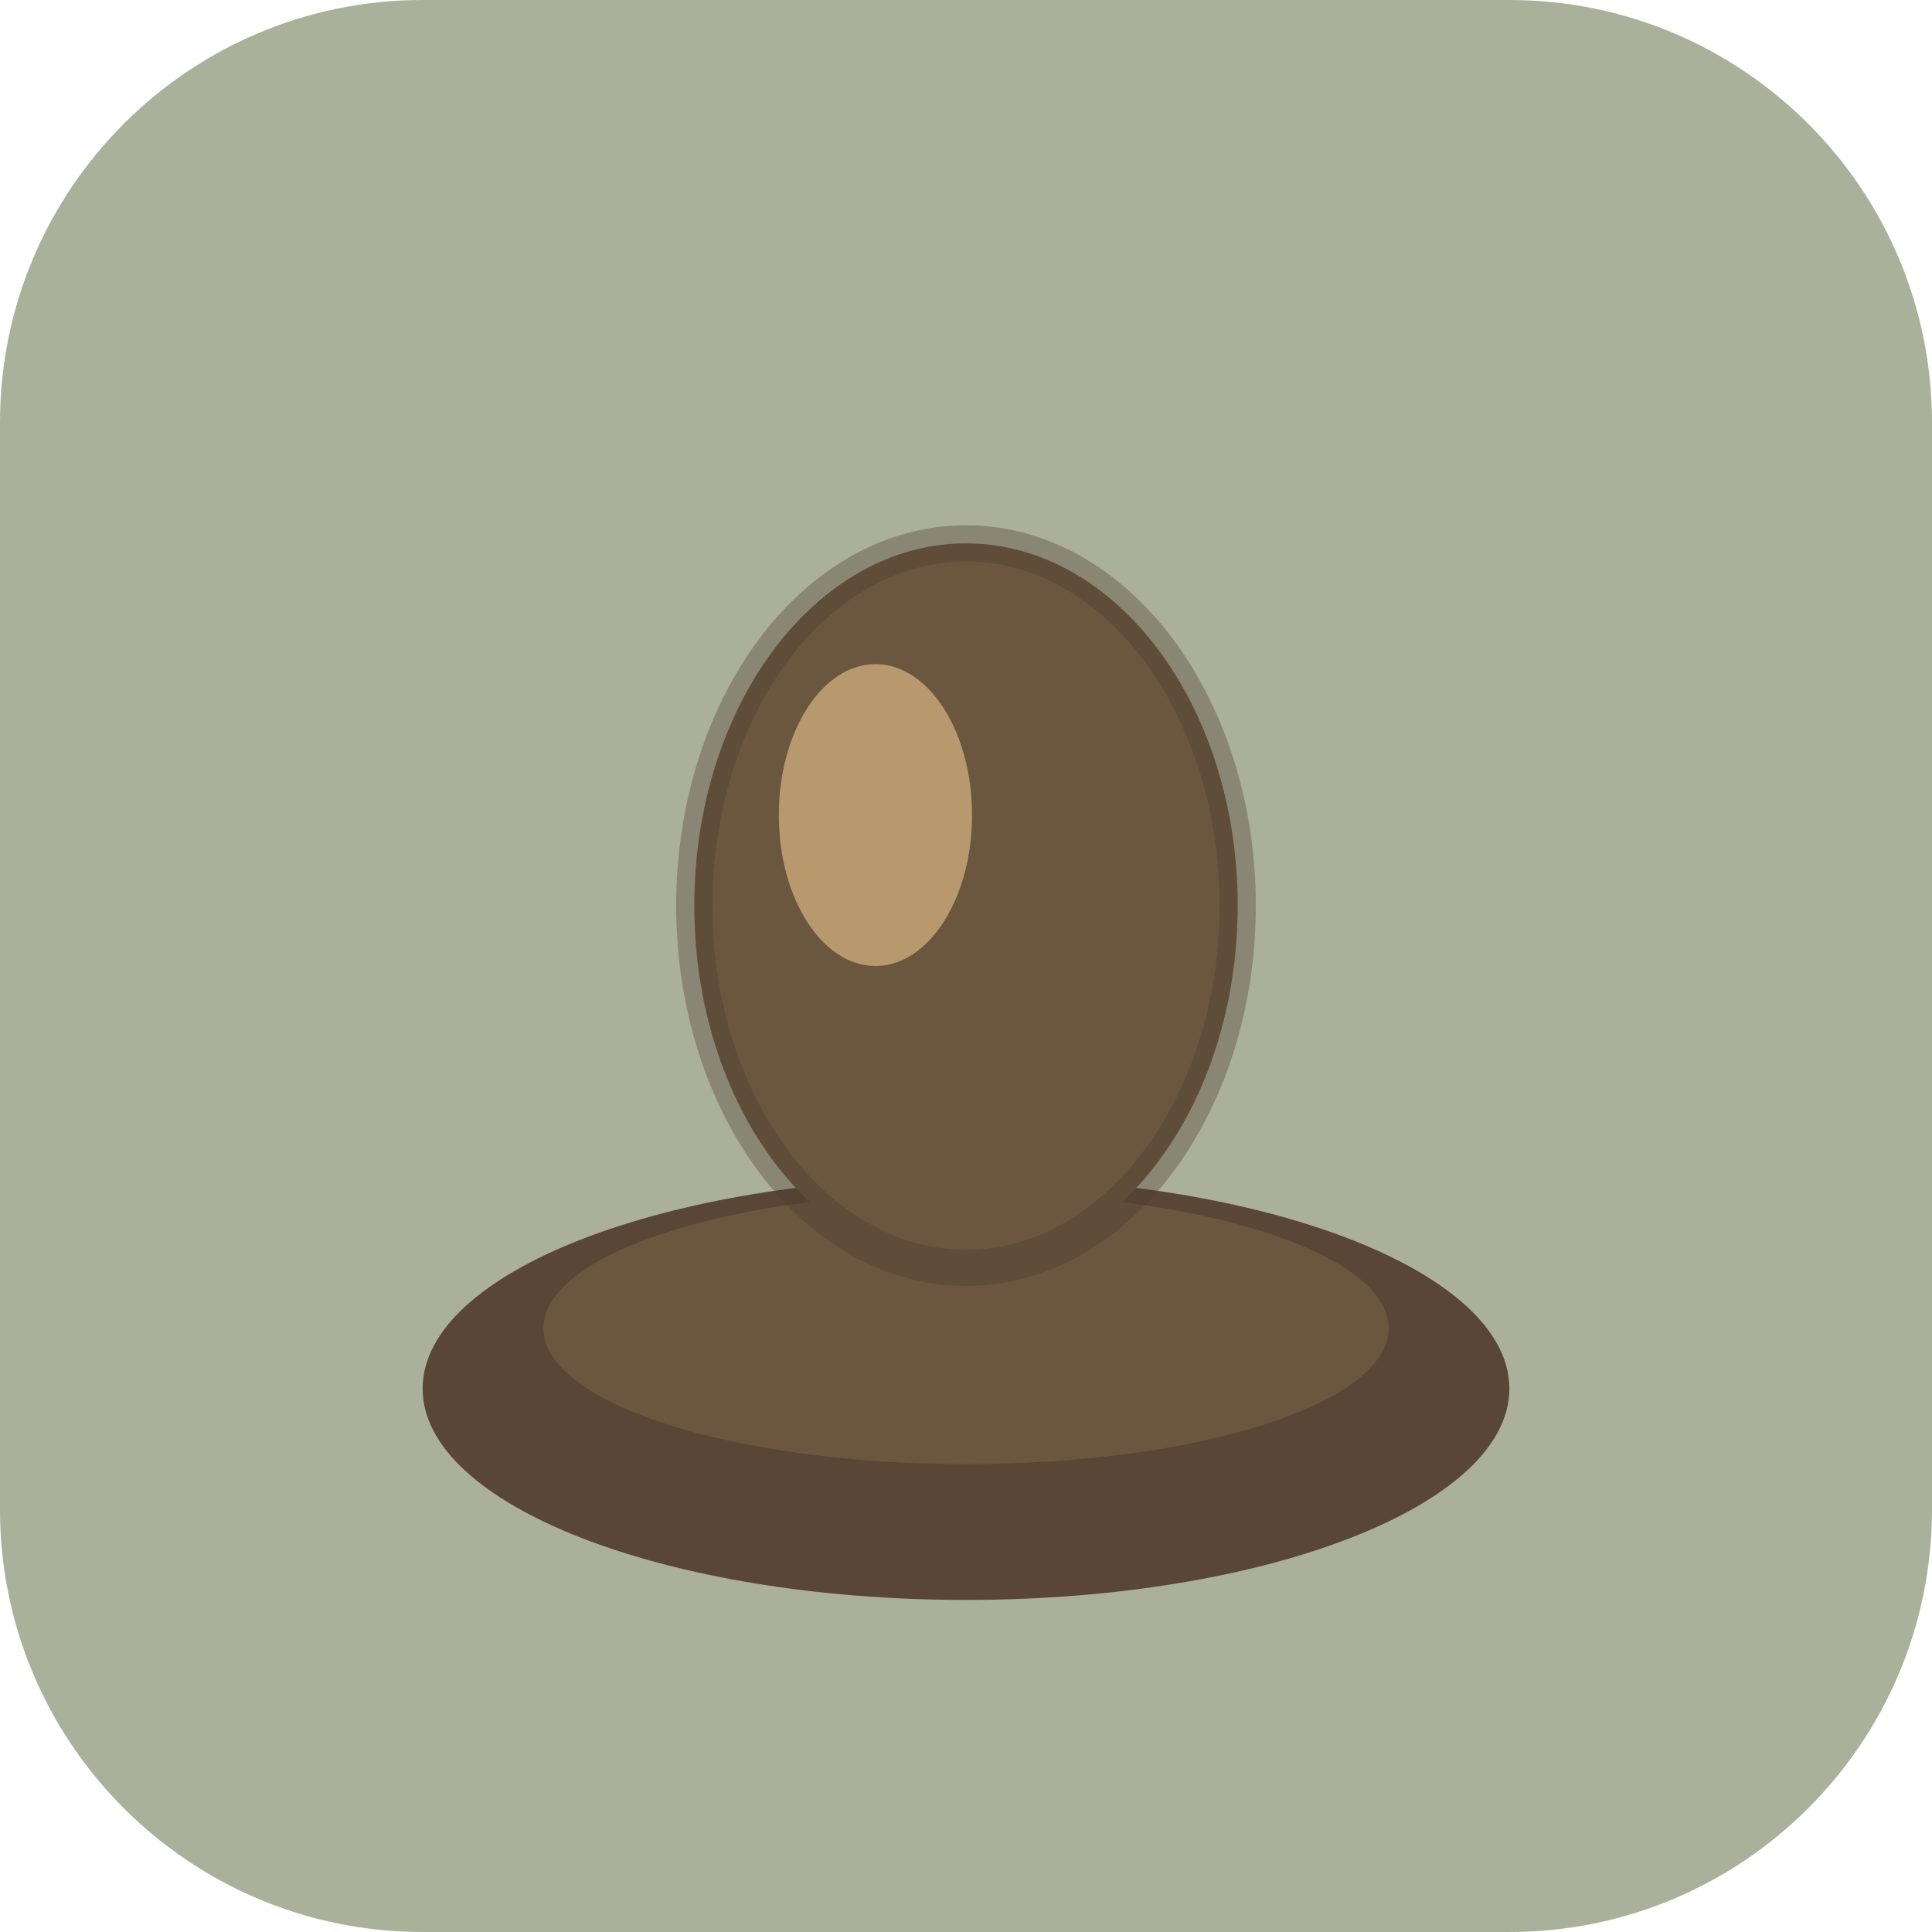
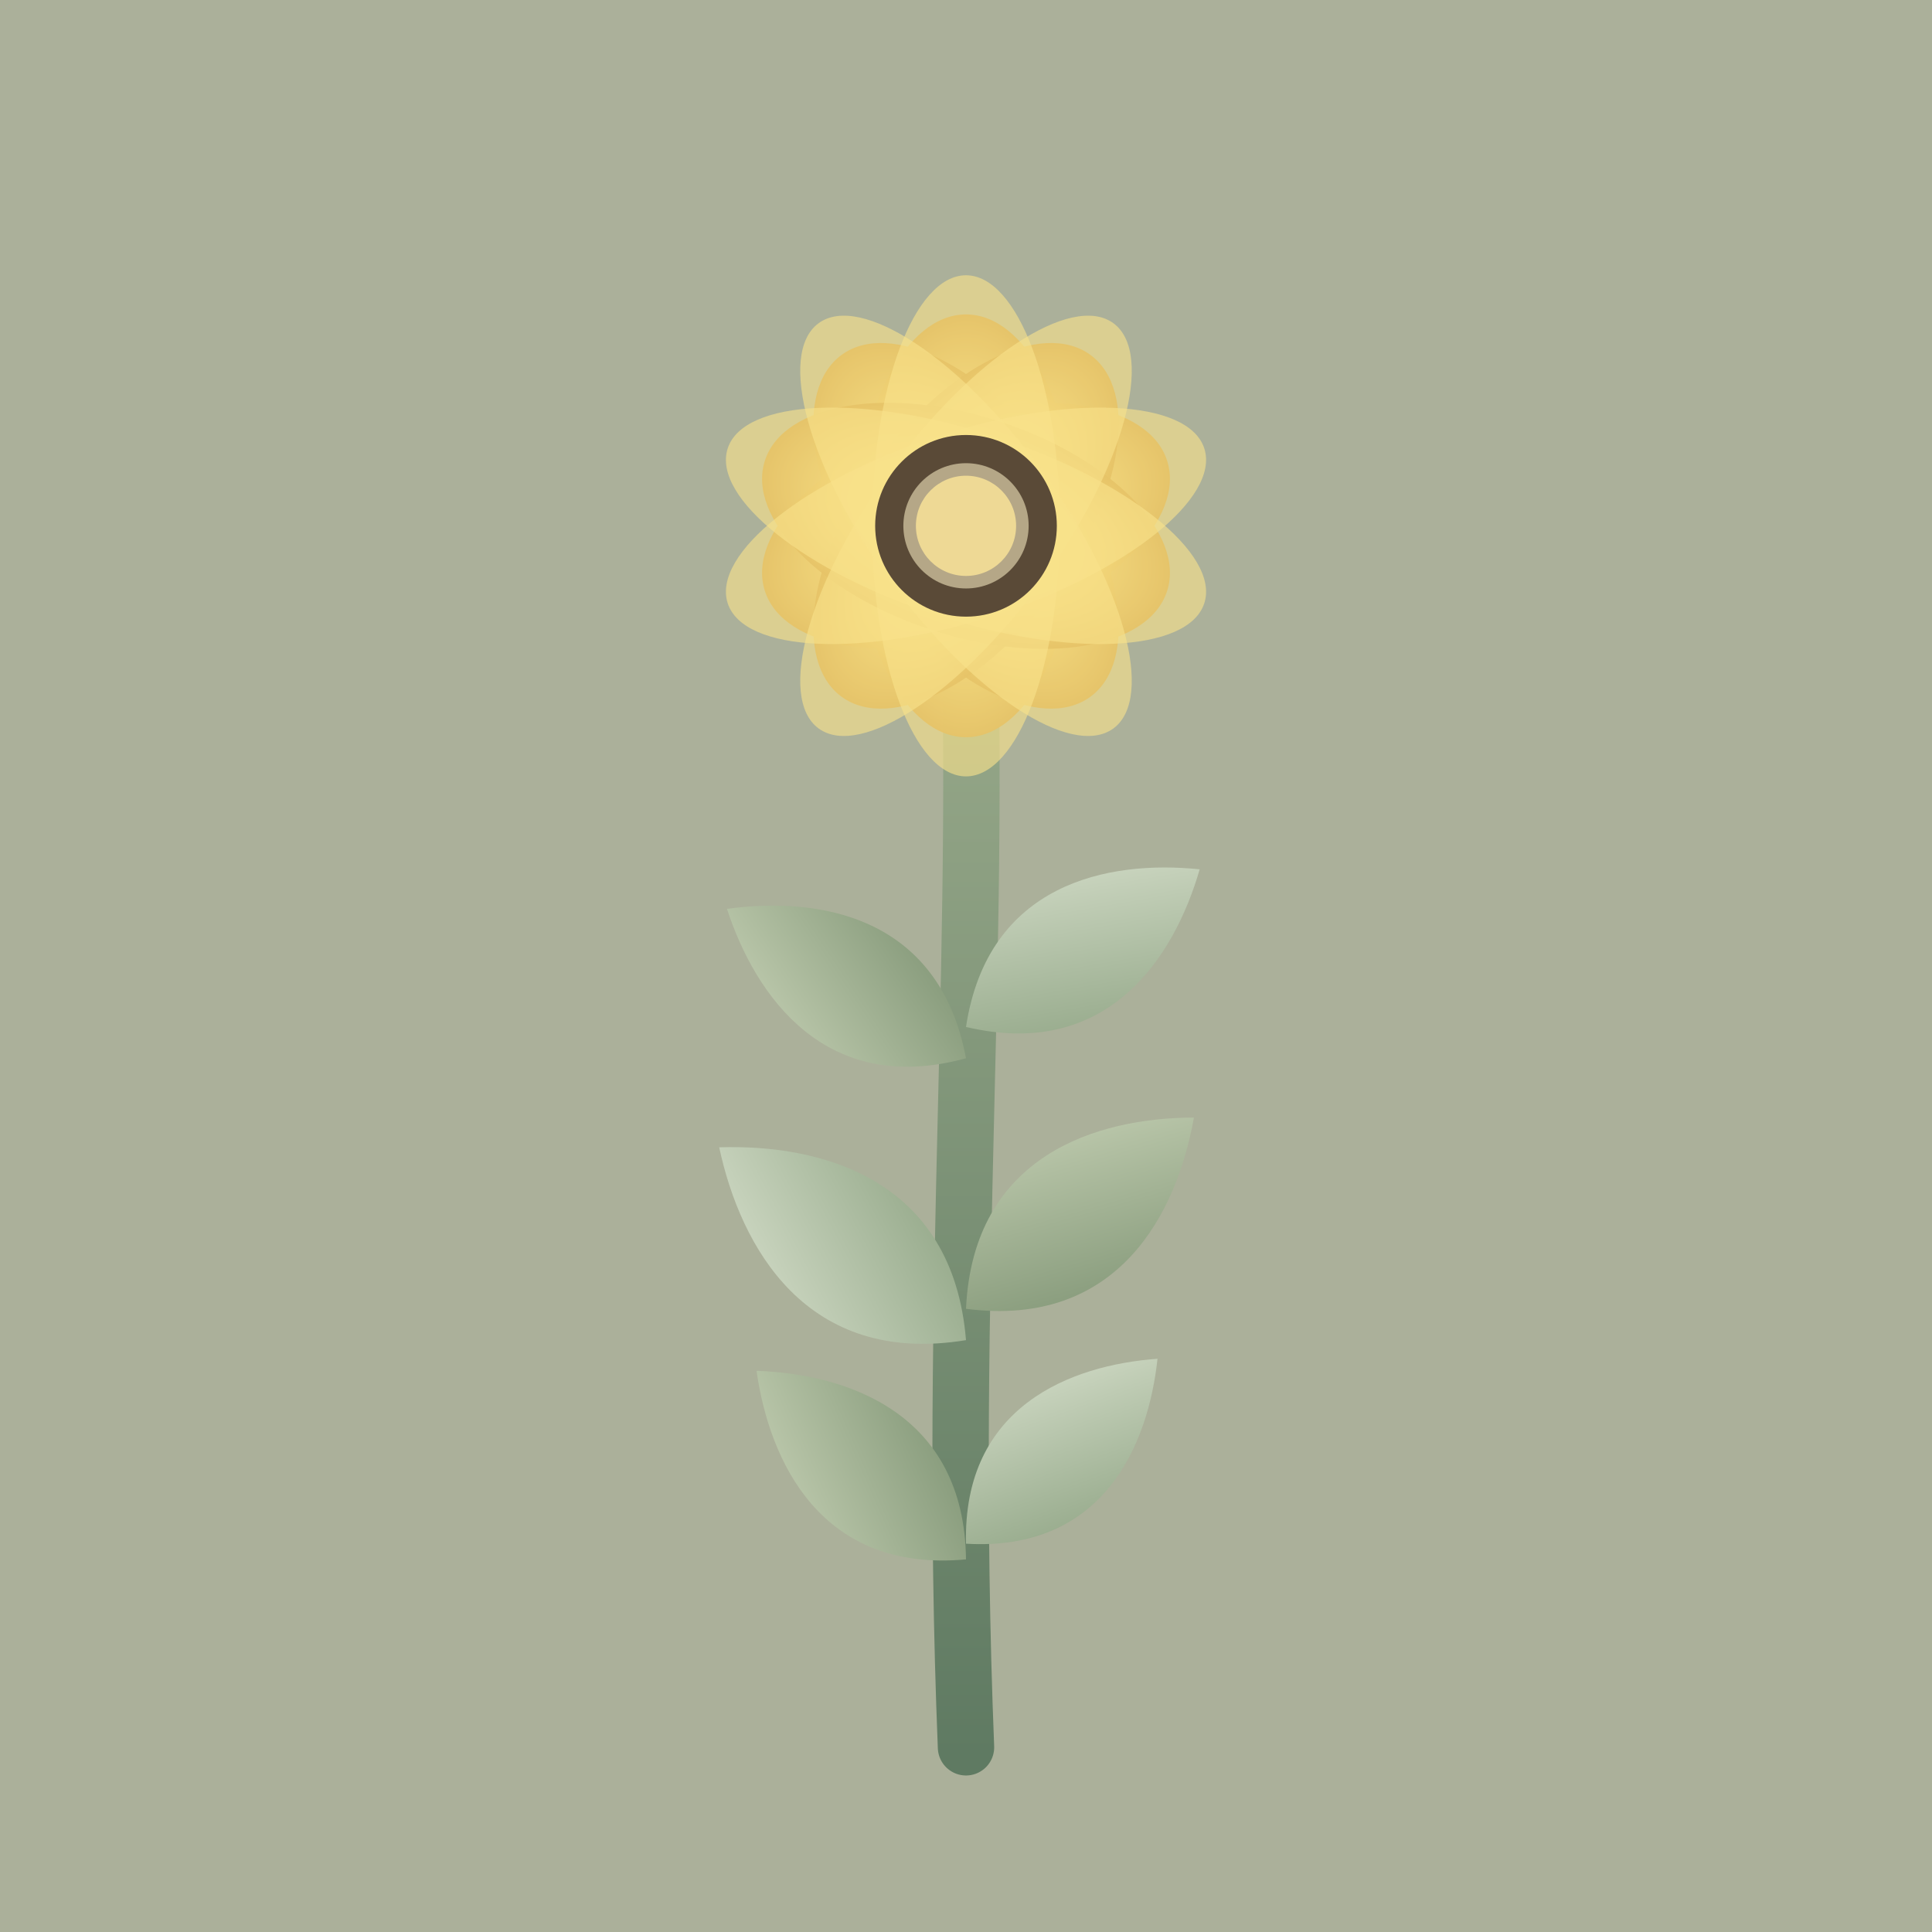
- <svg xmlns="http://www.w3.org/2000/svg" viewBox="0 0 64 64" role="img" aria-label="First Seeds">
-   <rect width="64" height="64" rx="14" fill="#abb09a" />
-   <ellipse cx="32" cy="46" rx="18" ry="7" fill="#5a4636" />
-   <ellipse cx="32" cy="44" rx="14" ry="4.5" fill="#6b5740" />
-   <ellipse cx="32" cy="30" rx="9" ry="12" fill="#6b5740" />
-   <ellipse cx="29" cy="27" rx="3.2" ry="5" fill="#c4a574" opacity=".85" />
-   <ellipse cx="32" cy="30" rx="9" ry="12" fill="none" stroke="#4a382c" stroke-width="1.2" opacity=".35" />
+ <svg xmlns="http://www.w3.org/2000/svg" viewBox="0 0 512 512" role="img" aria-label="First Seeds bloom">
+   <rect width="512" height="512" fill="#abb09a" />
+   <defs>
+     <linearGradient id="favStem" x1="0" y1="1" x2="0" y2="0">
+       <stop offset="0%" stop-color="#5f7a62" />
+       <stop offset="100%" stop-color="#9eae8e" />
+     </linearGradient>
+     <linearGradient id="favLeafA" x1="0" y1="0" x2="1" y2="1">
+       <stop offset="0%" stop-color="#c5d0b4" />
+       <stop offset="100%" stop-color="#7f9474" />
+     </linearGradient>
+     <linearGradient id="favLeafB" x1="0" y1="0" x2="1" y2="1">
+       <stop offset="0%" stop-color="#d5deca" />
+       <stop offset="100%" stop-color="#8fa484" />
+     </linearGradient>
+     <radialGradient id="favBloom" cx="50%" cy="50%" r="50%">
+       <stop offset="0%" stop-color="#fff4c8" />
+       <stop offset="55%" stop-color="#f0d06a" />
+       <stop offset="100%" stop-color="#c9922e" />
+     </radialGradient>
+   </defs>
+   <g transform="translate(256 268) scale(4.15) translate(-60 -73)">
+     <path d="M60 120 C58.8 90, 61.2 68, 60 42" fill="none" stroke="url(#favStem)" stroke-width="3.6" stroke-linecap="round" />
+     <path d="M60 108 C53.16 101.70, 56.24 94.50, 60 90 C63.76 94.50, 66.84 101.70, 60 108 Z" fill="url(#favLeafA)" transform="rotate(-48 60 108)" />
+     <path d="M60 107 C53.54 101.05, 56.45 94.25, 60 90 C63.55 94.25, 66.46 101.05, 60 107 Z" fill="url(#favLeafB)" transform="rotate(46 60 107)" />
+     <path d="M60 94 C52.40 87.00, 55.82 79.00, 60 74 C64.18 79.00, 67.60 87.00, 60 94 Z" fill="url(#favLeafB)" transform="rotate(-52 60 94)" />
+     <path d="M60 92 C52.78 85.35, 56.03 77.75, 60 73 C63.97 77.75, 67.22 85.35, 60 92 Z" fill="url(#favLeafA)" transform="rotate(50 60 92)" />
+     <path d="M60 76 C53.16 69.70, 56.24 62.50, 60 58 C63.76 62.50, 66.84 69.70, 60 76 Z" fill="url(#favLeafA)" transform="rotate(-58 60 76)" />
+     <path d="M60 74 C53.16 67.70, 56.24 60.50, 60 56 C63.76 60.50, 66.84 67.70, 60 74 Z" fill="url(#favLeafB)" transform="rotate(56 60 74)" />
+     <ellipse cx="60" cy="42" rx="7" ry="13.5" fill="url(#favBloom)" transform="rotate(0 60 42)" opacity=".94" />
+     <ellipse cx="60" cy="42" rx="7" ry="13.5" fill="url(#favBloom)" transform="rotate(72 60 42)" opacity=".94" />
+     <ellipse cx="60" cy="42" rx="7" ry="13.5" fill="url(#favBloom)" transform="rotate(144 60 42)" opacity=".94" />
+     <ellipse cx="60" cy="42" rx="7" ry="13.5" fill="url(#favBloom)" transform="rotate(216 60 42)" opacity=".94" />
+     <ellipse cx="60" cy="42" rx="7" ry="13.5" fill="url(#favBloom)" transform="rotate(288 60 42)" opacity=".94" />
+     <ellipse cx="60" cy="42" rx="6" ry="16" fill="#f8e28a" opacity=".62" transform="rotate(36 60 42)" />
+     <ellipse cx="60" cy="42" rx="6" ry="16" fill="#f8e28a" opacity=".62" transform="rotate(108 60 42)" />
+     <ellipse cx="60" cy="42" rx="6" ry="16" fill="#f8e28a" opacity=".62" transform="rotate(180 60 42)" />
+     <ellipse cx="60" cy="42" rx="6" ry="16" fill="#f8e28a" opacity=".62" transform="rotate(252 60 42)" />
+     <ellipse cx="60" cy="42" rx="6" ry="16" fill="#f8e28a" opacity=".62" transform="rotate(324 60 42)" />
+     <circle cx="60" cy="42" r="5.8" fill="#5a4a37" />
+     <circle cx="60" cy="42" r="3.2" fill="#e8c45a" opacity=".9" />
+     <circle cx="60" cy="42" r="4" fill="#fff4c8" opacity=".55" />
+   </g>
</svg>
